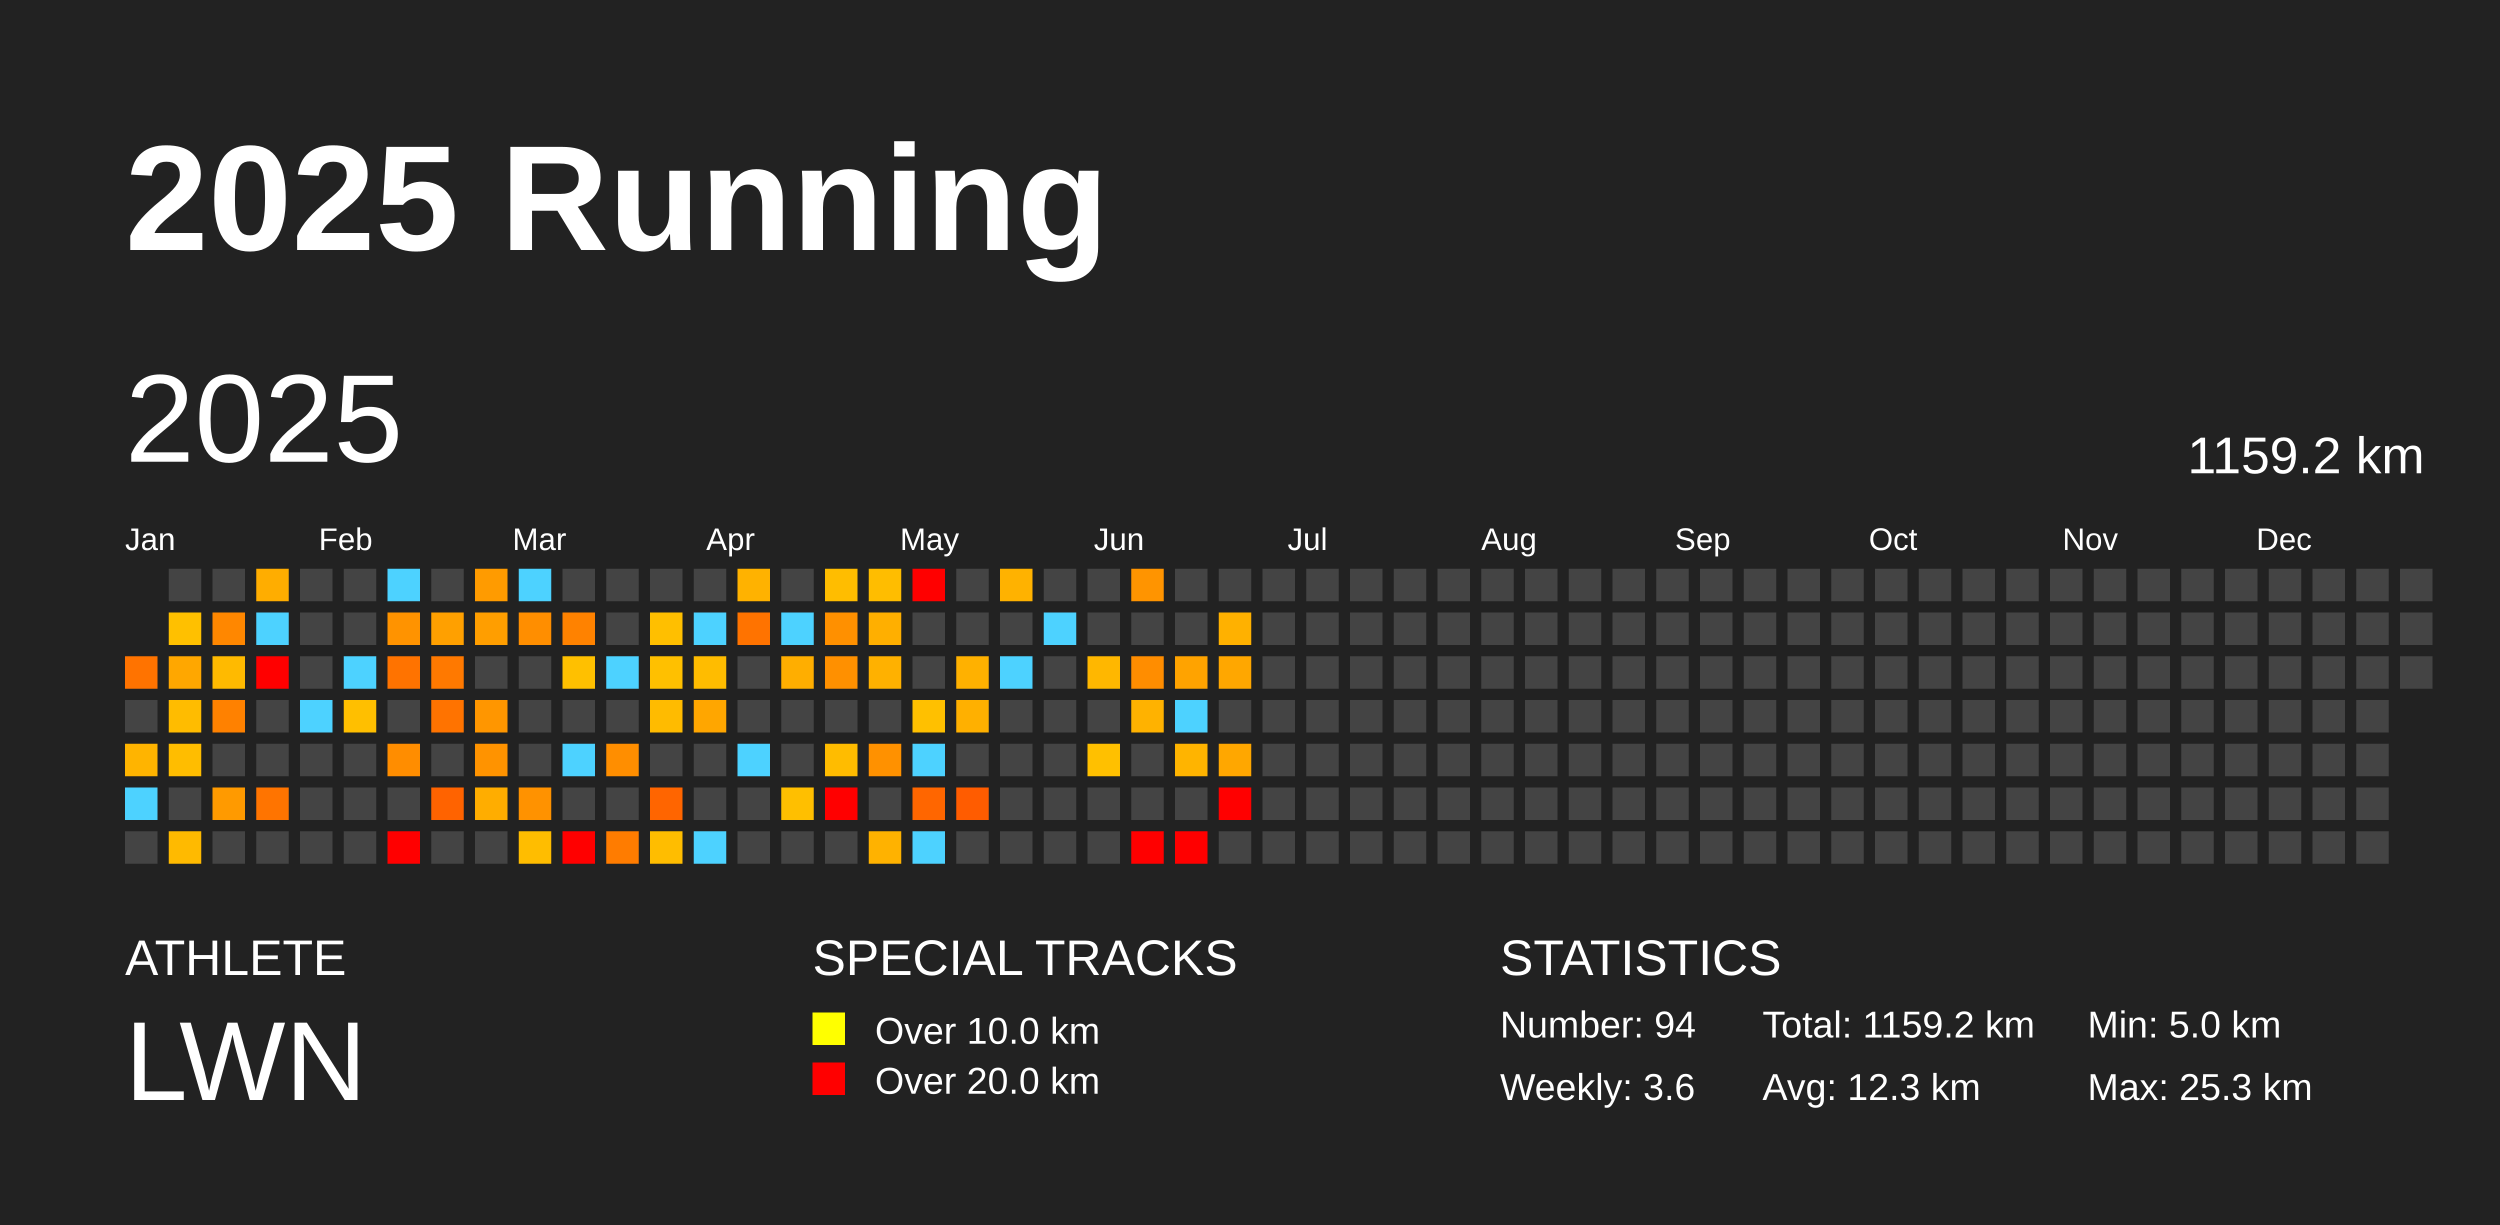
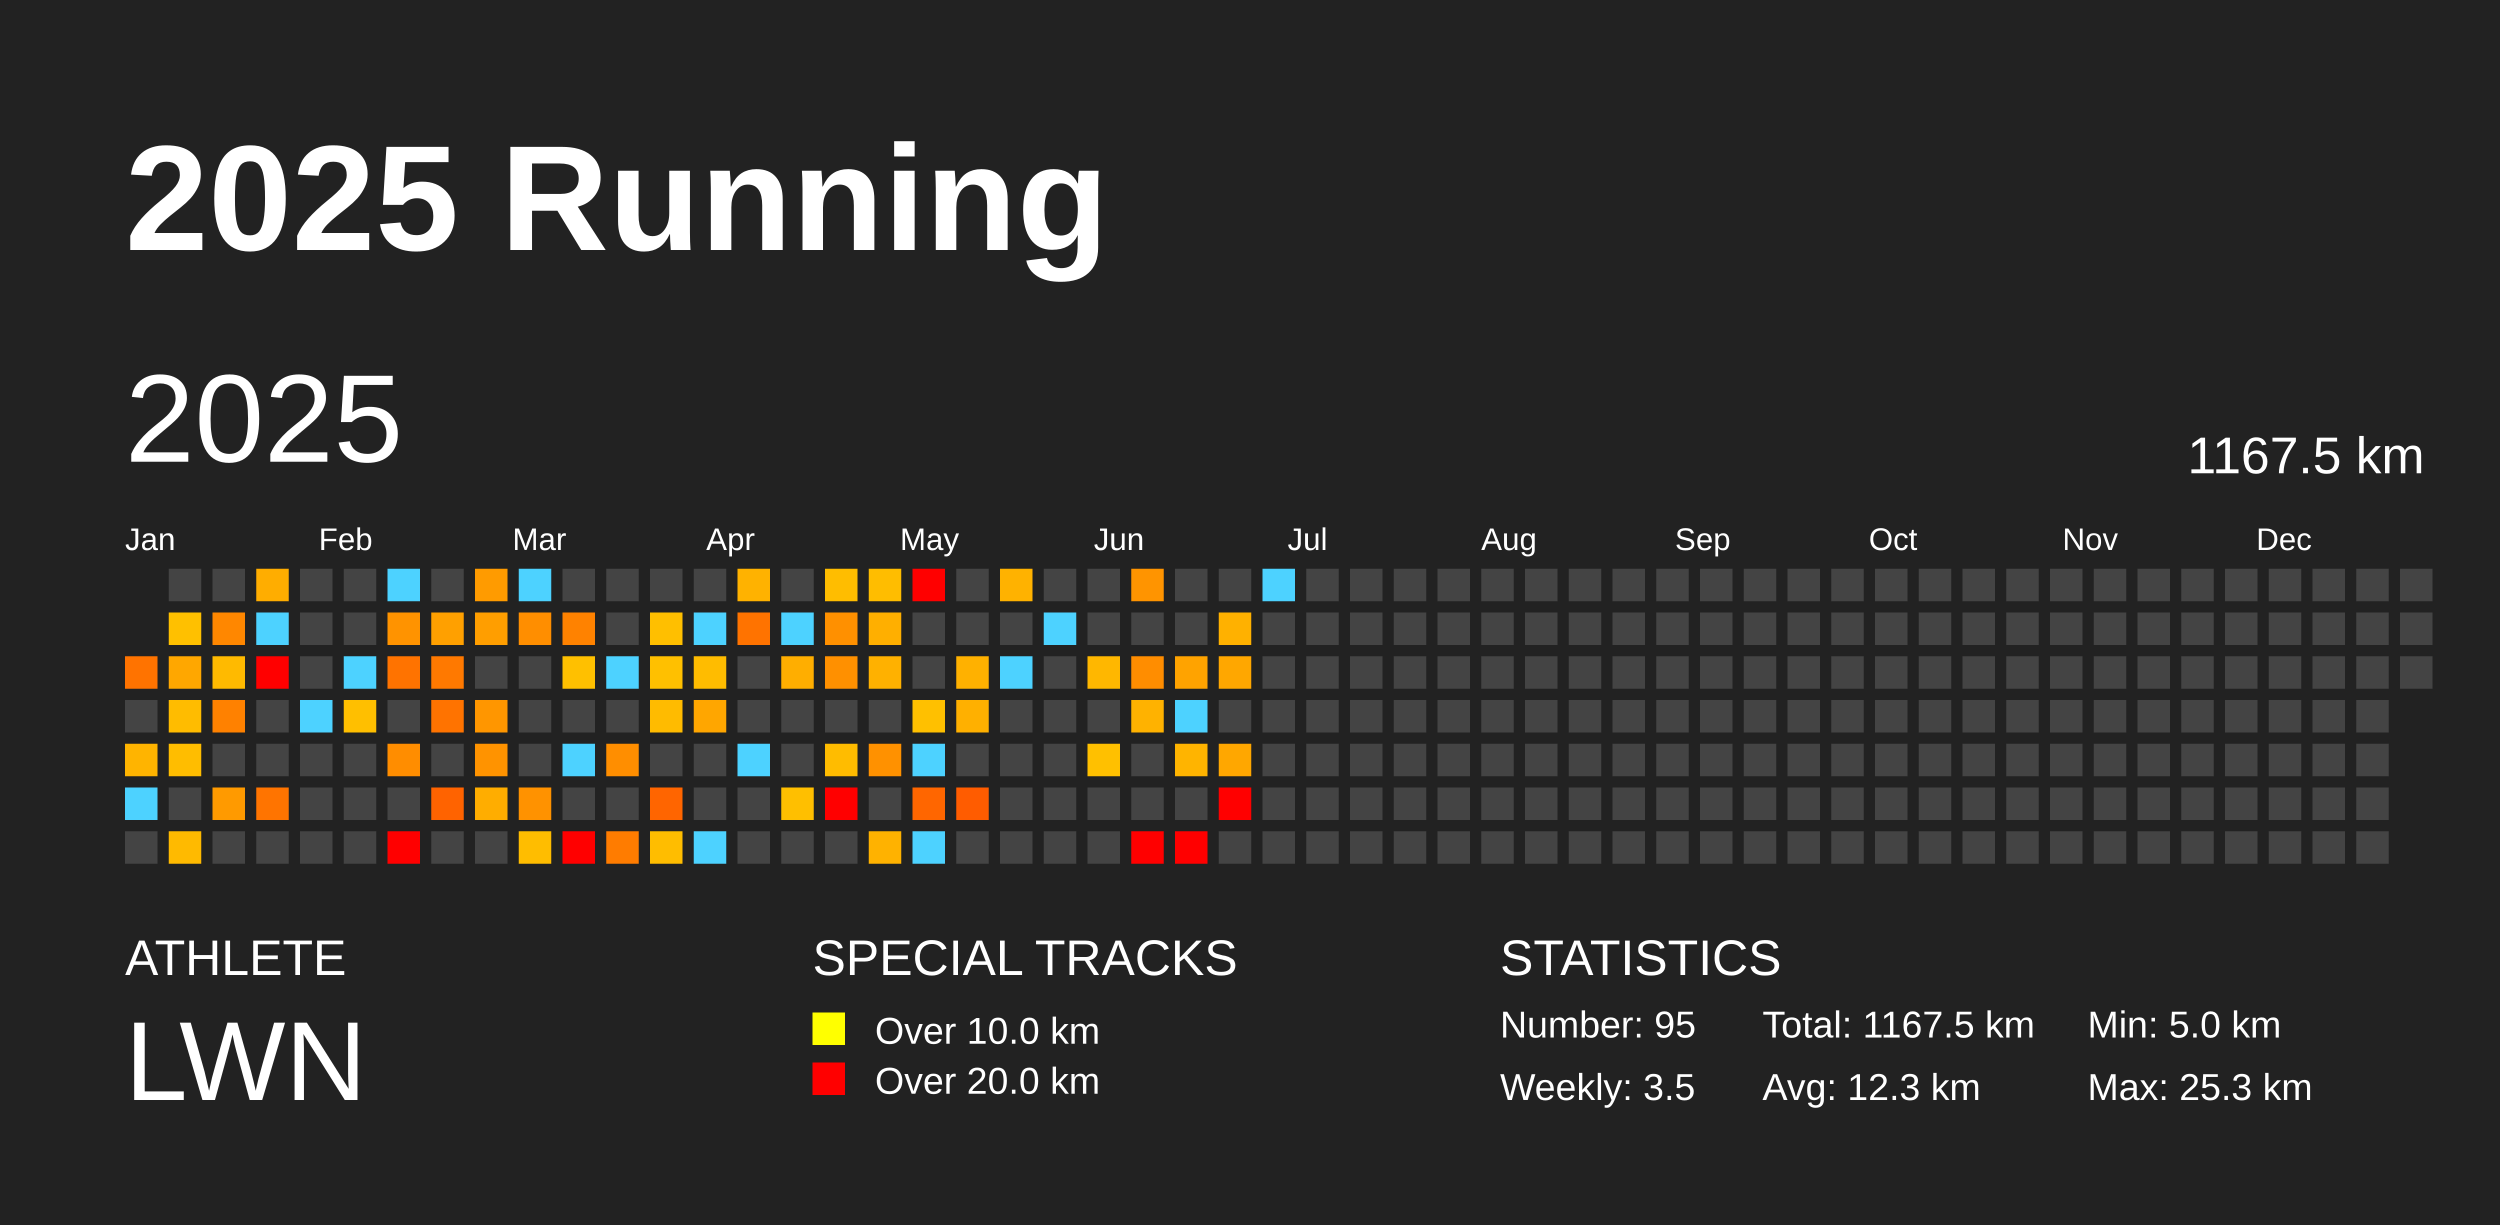
<svg xmlns="http://www.w3.org/2000/svg" baseProfile="full" height="98mm" version="1.1" viewBox="0,0,200,98" width="200mm">
  <defs />
  <rect fill="#222222" height="98" width="200" x="0" y="0" />
  <text fill="#FFFFFF" style="font-size:12px; font-family:Arial; font-weight:bold;" x="10" y="20">2025 Running</text>
  <text fill="#FFFFFF" style="font-size:4px; font-family:Arial" x="10" y="78">ATHLETE</text>
  <text fill="#FFFFFF" style="font-size:9px; font-family:Arial" x="10" y="88">LWN</text>
  <text fill="#FFFFFF" style="font-size:4px; font-family:Arial" x="65" y="78">SPECIAL TRACKS</text>
  <rect fill="yellow" height="2.6" width="2.6" x="65" y="81" />
  <text fill="#FFFFFF" style="font-size:3px; font-family:Arial" x="70" y="83.5">Over 10.0 km</text>
  <rect fill="red" height="2.6" width="2.6" x="65" y="85" />
  <text fill="#FFFFFF" style="font-size:3px; font-family:Arial" x="70" y="87.5">Over 20.0 km</text>
  <text fill="#FFFFFF" style="font-size:4px; font-family:Arial" x="120" y="78">STATISTICS</text>
-   <text fill="#FFFFFF" style="font-size:3px; font-family:Arial" x="120" y="83">Number: 94</text>
-   <text fill="#FFFFFF" style="font-size:3px; font-family:Arial" x="120" y="88">Weekly: 3.6</text>
-   <text fill="#FFFFFF" style="font-size:3px; font-family:Arial" x="141" y="83">Total: 1159.2 km</text>
+   <text fill="#FFFFFF" style="font-size:3px; font-family:Arial" x="120" y="83">Number: 95</text>
+   <text fill="#FFFFFF" style="font-size:3px; font-family:Arial" x="120" y="88">Weekly: 3.5</text>
+   <text fill="#FFFFFF" style="font-size:3px; font-family:Arial" x="141" y="83">Total: 1167.5 km</text>
  <text fill="#FFFFFF" style="font-size:3px; font-family:Arial" x="141" y="88">Avg: 12.3 km</text>
  <text fill="#FFFFFF" style="font-size:3px; font-family:Arial" x="167" y="83">Min: 5.0 km</text>
  <text fill="#FFFFFF" style="font-size:3px; font-family:Arial" x="167" y="88">Max: 25.3 km</text>
  <text dominant-baseline="hanging" fill="#FFFFFF" style="font-size:10.0px; font-family:Arial;" x="10" y="30">2025</text>
-   <text dominant-baseline="hanging" fill="#FFFFFF" style="font-size:4.125px; font-family:Arial;" x="175" y="35">1159.2 km</text>
+   <text dominant-baseline="hanging" fill="#FFFFFF" style="font-size:4.125px; font-family:Arial;" x="175" y="35">1167.5 km</text>
  <text fill="#FFFFFF" style="font-size:2.5px; font-family:Arial" x="10.0" y="44">Jan</text>
  <text fill="#FFFFFF" style="font-size:2.5px; font-family:Arial" x="25.5" y="44">Feb</text>
  <text fill="#FFFFFF" style="font-size:2.5px; font-family:Arial" x="41.0" y="44">Mar</text>
  <text fill="#FFFFFF" style="font-size:2.5px; font-family:Arial" x="56.5" y="44">Apr</text>
  <text fill="#FFFFFF" style="font-size:2.5px; font-family:Arial" x="72.0" y="44">May</text>
  <text fill="#FFFFFF" style="font-size:2.5px; font-family:Arial" x="87.5" y="44">Jun</text>
  <text fill="#FFFFFF" style="font-size:2.5px; font-family:Arial" x="103.0" y="44">Jul</text>
  <text fill="#FFFFFF" style="font-size:2.5px; font-family:Arial" x="118.5" y="44">Aug</text>
  <text fill="#FFFFFF" style="font-size:2.5px; font-family:Arial" x="134.0" y="44">Sep</text>
  <text fill="#FFFFFF" style="font-size:2.5px; font-family:Arial" x="149.5" y="44">Oct</text>
  <text fill="#FFFFFF" style="font-size:2.5px; font-family:Arial" x="165.0" y="44">Nov</text>
  <text fill="#FFFFFF" style="font-size:2.5px; font-family:Arial" x="180.5" y="44">Dec</text>
  <rect fill="#ff7300" height="2.6" width="2.6" x="10.0" y="52.5" />
  <rect fill="#444444" height="2.6" width="2.6" x="10.0" y="56.0" />
  <rect fill="#ffb400" height="2.6" width="2.6" x="10.0" y="59.5" />
  <rect fill="#4dd2ff" height="2.6" width="2.6" x="10.0" y="63.0" />
  <rect fill="#444444" height="2.6" width="2.6" x="10.0" y="66.5" />
  <rect fill="#444444" height="2.6" width="2.6" x="13.5" y="45.5" />
  <rect fill="#ffc000" height="2.6" width="2.6" x="13.5" y="49.0" />
  <rect fill="#ffa700" height="2.6" width="2.6" x="13.5" y="52.5" />
  <rect fill="#ffbc00" height="2.6" width="2.6" x="13.5" y="56.0" />
  <rect fill="#ffbd00" height="2.6" width="2.6" x="13.5" y="59.5" />
  <rect fill="#444444" height="2.6" width="2.6" x="13.5" y="63.0" />
  <rect fill="#ffba00" height="2.6" width="2.6" x="13.5" y="66.5" />
  <rect fill="#444444" height="2.6" width="2.6" x="17.0" y="45.5" />
  <rect fill="#ff8700" height="2.6" width="2.6" x="17.0" y="49.0" />
  <rect fill="#ffba00" height="2.6" width="2.6" x="17.0" y="52.5" />
  <rect fill="#ff8100" height="2.6" width="2.6" x="17.0" y="56.0" />
  <rect fill="#444444" height="2.6" width="2.6" x="17.0" y="59.5" />
  <rect fill="#ff9a00" height="2.6" width="2.6" x="17.0" y="63.0" />
  <rect fill="#444444" height="2.6" width="2.6" x="17.0" y="66.5" />
  <rect fill="#ffad00" height="2.6" width="2.6" x="20.5" y="45.5" />
  <rect fill="#4dd2ff" height="2.6" width="2.6" x="20.5" y="49.0" />
  <rect fill="red" height="2.6" width="2.6" x="20.5" y="52.5" />
  <rect fill="#444444" height="2.6" width="2.6" x="20.5" y="56.0" />
  <rect fill="#444444" height="2.6" width="2.6" x="20.5" y="59.5" />
  <rect fill="#ff7400" height="2.6" width="2.6" x="20.5" y="63.0" />
  <rect fill="#444444" height="2.6" width="2.6" x="20.5" y="66.5" />
  <rect fill="#444444" height="2.6" width="2.6" x="24.0" y="45.5" />
  <rect fill="#444444" height="2.6" width="2.6" x="24.0" y="49.0" />
  <rect fill="#444444" height="2.6" width="2.6" x="24.0" y="52.5" />
  <rect fill="#4dd2ff" height="2.6" width="2.6" x="24.0" y="56.0" />
  <rect fill="#444444" height="2.6" width="2.6" x="24.0" y="59.5" />
  <rect fill="#444444" height="2.6" width="2.6" x="24.0" y="63.0" />
  <rect fill="#444444" height="2.6" width="2.6" x="24.0" y="66.5" />
  <rect fill="#444444" height="2.6" width="2.6" x="27.5" y="45.5" />
  <rect fill="#444444" height="2.6" width="2.6" x="27.5" y="49.0" />
  <rect fill="#4dd2ff" height="2.6" width="2.6" x="27.5" y="52.5" />
  <rect fill="#ffbf00" height="2.6" width="2.6" x="27.5" y="56.0" />
  <rect fill="#444444" height="2.6" width="2.6" x="27.5" y="59.5" />
  <rect fill="#444444" height="2.6" width="2.6" x="27.5" y="63.0" />
  <rect fill="#444444" height="2.6" width="2.6" x="27.5" y="66.5" />
  <rect fill="#4dd2ff" height="2.6" width="2.6" x="31.0" y="45.5" />
  <rect fill="#ff9300" height="2.6" width="2.6" x="31.0" y="49.0" />
  <rect fill="#ff7300" height="2.6" width="2.6" x="31.0" y="52.5" />
  <rect fill="#444444" height="2.6" width="2.6" x="31.0" y="56.0" />
  <rect fill="#ff8d00" height="2.6" width="2.6" x="31.0" y="59.5" />
  <rect fill="#444444" height="2.6" width="2.6" x="31.0" y="63.0" />
  <rect fill="red" height="2.6" width="2.6" x="31.0" y="66.5" />
  <rect fill="#444444" height="2.6" width="2.6" x="34.5" y="45.5" />
  <rect fill="#ffa000" height="2.6" width="2.6" x="34.5" y="49.0" />
  <rect fill="#ff7900" height="2.6" width="2.6" x="34.5" y="52.5" />
  <rect fill="#ff7300" height="2.6" width="2.6" x="34.5" y="56.0" />
  <rect fill="#444444" height="2.6" width="2.6" x="34.5" y="59.5" />
  <rect fill="#ff6300" height="2.6" width="2.6" x="34.5" y="63.0" />
  <rect fill="#444444" height="2.6" width="2.6" x="34.5" y="66.5" />
  <rect fill="#ff9b00" height="2.6" width="2.6" x="38.0" y="45.5" />
  <rect fill="#ff9e00" height="2.6" width="2.6" x="38.0" y="49.0" />
  <rect fill="#444444" height="2.6" width="2.6" x="38.0" y="52.5" />
  <rect fill="#ff9600" height="2.6" width="2.6" x="38.0" y="56.0" />
  <rect fill="#ff9300" height="2.6" width="2.6" x="38.0" y="59.5" />
  <rect fill="#ffad00" height="2.6" width="2.6" x="38.0" y="63.0" />
  <rect fill="#444444" height="2.6" width="2.6" x="38.0" y="66.5" />
  <rect fill="#4dd2ff" height="2.6" width="2.6" x="41.5" y="45.5" />
  <rect fill="#ff8e00" height="2.6" width="2.6" x="41.5" y="49.0" />
  <rect fill="#444444" height="2.6" width="2.6" x="41.5" y="52.5" />
  <rect fill="#444444" height="2.6" width="2.6" x="41.5" y="56.0" />
  <rect fill="#444444" height="2.6" width="2.6" x="41.5" y="59.5" />
  <rect fill="#ff9200" height="2.6" width="2.6" x="41.5" y="63.0" />
  <rect fill="#ffbd00" height="2.6" width="2.6" x="41.5" y="66.5" />
  <rect fill="#444444" height="2.6" width="2.6" x="45.0" y="45.5" />
  <rect fill="#ff8200" height="2.6" width="2.6" x="45.0" y="49.0" />
  <rect fill="#ffc000" height="2.6" width="2.6" x="45.0" y="52.5" />
  <rect fill="#444444" height="2.6" width="2.6" x="45.0" y="56.0" />
  <rect fill="#4dd2ff" height="2.6" width="2.6" x="45.0" y="59.5" />
  <rect fill="#444444" height="2.6" width="2.6" x="45.0" y="63.0" />
  <rect fill="red" height="2.6" width="2.6" x="45.0" y="66.5" />
  <rect fill="#444444" height="2.6" width="2.6" x="48.5" y="45.5" />
  <rect fill="#444444" height="2.6" width="2.6" x="48.5" y="49.0" />
  <rect fill="#4dd2ff" height="2.6" width="2.6" x="48.5" y="52.5" />
  <rect fill="#444444" height="2.6" width="2.6" x="48.5" y="56.0" />
  <rect fill="#ff8e00" height="2.6" width="2.6" x="48.5" y="59.5" />
  <rect fill="#444444" height="2.6" width="2.6" x="48.5" y="63.0" />
  <rect fill="#ff7c00" height="2.6" width="2.6" x="48.5" y="66.5" />
  <rect fill="#444444" height="2.6" width="2.6" x="52.0" y="45.5" />
  <rect fill="#ffbf00" height="2.6" width="2.6" x="52.0" y="49.0" />
  <rect fill="#ffc000" height="2.6" width="2.6" x="52.0" y="52.5" />
  <rect fill="#ffbb00" height="2.6" width="2.6" x="52.0" y="56.0" />
  <rect fill="#444444" height="2.6" width="2.6" x="52.0" y="59.5" />
  <rect fill="#ff6500" height="2.6" width="2.6" x="52.0" y="63.0" />
  <rect fill="#ffbd00" height="2.6" width="2.6" x="52.0" y="66.5" />
  <rect fill="#444444" height="2.6" width="2.6" x="55.5" y="45.5" />
  <rect fill="#4dd2ff" height="2.6" width="2.6" x="55.5" y="49.0" />
  <rect fill="#ffbc00" height="2.6" width="2.6" x="55.5" y="52.5" />
  <rect fill="#ffa600" height="2.6" width="2.6" x="55.5" y="56.0" />
  <rect fill="#444444" height="2.6" width="2.6" x="55.5" y="59.5" />
  <rect fill="#444444" height="2.6" width="2.6" x="55.5" y="63.0" />
  <rect fill="#4dd2ff" height="2.6" width="2.6" x="55.5" y="66.5" />
  <rect fill="#ffb200" height="2.6" width="2.6" x="59.0" y="45.5" />
  <rect fill="#ff7300" height="2.6" width="2.6" x="59.0" y="49.0" />
  <rect fill="#444444" height="2.6" width="2.6" x="59.0" y="52.5" />
  <rect fill="#444444" height="2.6" width="2.6" x="59.0" y="56.0" />
  <rect fill="#4dd2ff" height="2.6" width="2.6" x="59.0" y="59.5" />
  <rect fill="#444444" height="2.6" width="2.6" x="59.0" y="63.0" />
  <rect fill="#444444" height="2.6" width="2.6" x="59.0" y="66.5" />
  <rect fill="#444444" height="2.6" width="2.6" x="62.5" y="45.5" />
  <rect fill="#4dd2ff" height="2.6" width="2.6" x="62.5" y="49.0" />
  <rect fill="#ffae00" height="2.6" width="2.6" x="62.5" y="52.5" />
  <rect fill="#444444" height="2.6" width="2.6" x="62.5" y="56.0" />
  <rect fill="#444444" height="2.6" width="2.6" x="62.5" y="59.5" />
  <rect fill="#ffbf00" height="2.6" width="2.6" x="62.5" y="63.0" />
  <rect fill="#444444" height="2.6" width="2.6" x="62.5" y="66.5" />
  <rect fill="#ffbd00" height="2.6" width="2.6" x="66.0" y="45.5" />
  <rect fill="#ff9000" height="2.6" width="2.6" x="66.0" y="49.0" />
  <rect fill="#ff9000" height="2.6" width="2.6" x="66.0" y="52.5" />
  <rect fill="#444444" height="2.6" width="2.6" x="66.0" y="56.0" />
  <rect fill="#ffbc00" height="2.6" width="2.6" x="66.0" y="59.5" />
  <rect fill="red" height="2.6" width="2.6" x="66.0" y="63.0" />
  <rect fill="#444444" height="2.6" width="2.6" x="66.0" y="66.5" />
  <rect fill="#ffbd00" height="2.6" width="2.6" x="69.5" y="45.5" />
  <rect fill="#ffaf00" height="2.6" width="2.6" x="69.5" y="49.0" />
  <rect fill="#ffb100" height="2.6" width="2.6" x="69.5" y="52.5" />
  <rect fill="#444444" height="2.6" width="2.6" x="69.5" y="56.0" />
  <rect fill="#ff9100" height="2.6" width="2.6" x="69.5" y="59.5" />
  <rect fill="#444444" height="2.6" width="2.6" x="69.5" y="63.0" />
  <rect fill="#ffb200" height="2.6" width="2.6" x="69.5" y="66.5" />
  <rect fill="red" height="2.6" width="2.6" x="73.0" y="45.5" />
  <rect fill="#444444" height="2.6" width="2.6" x="73.0" y="49.0" />
  <rect fill="#444444" height="2.6" width="2.6" x="73.0" y="52.5" />
  <rect fill="#ffc000" height="2.6" width="2.6" x="73.0" y="56.0" />
  <rect fill="#4dd2ff" height="2.6" width="2.6" x="73.0" y="59.5" />
  <rect fill="#ff6600" height="2.6" width="2.6" x="73.0" y="63.0" />
  <rect fill="#4dd2ff" height="2.6" width="2.6" x="73.0" y="66.5" />
  <rect fill="#444444" height="2.6" width="2.6" x="76.5" y="45.5" />
  <rect fill="#444444" height="2.6" width="2.6" x="76.5" y="49.0" />
  <rect fill="#ffb100" height="2.6" width="2.6" x="76.5" y="52.5" />
  <rect fill="#ffb000" height="2.6" width="2.6" x="76.5" y="56.0" />
  <rect fill="#444444" height="2.6" width="2.6" x="76.5" y="59.5" />
  <rect fill="#ff5c00" height="2.6" width="2.6" x="76.5" y="63.0" />
  <rect fill="#444444" height="2.6" width="2.6" x="76.5" y="66.5" />
  <rect fill="#ffb200" height="2.6" width="2.6" x="80.0" y="45.5" />
  <rect fill="#444444" height="2.6" width="2.6" x="80.0" y="49.0" />
  <rect fill="#4dd2ff" height="2.6" width="2.6" x="80.0" y="52.5" />
  <rect fill="#444444" height="2.6" width="2.6" x="80.0" y="56.0" />
  <rect fill="#444444" height="2.6" width="2.6" x="80.0" y="59.5" />
  <rect fill="#444444" height="2.6" width="2.6" x="80.0" y="63.0" />
  <rect fill="#444444" height="2.6" width="2.6" x="80.0" y="66.5" />
  <rect fill="#444444" height="2.6" width="2.6" x="83.5" y="45.5" />
  <rect fill="#4dd2ff" height="2.6" width="2.6" x="83.5" y="49.0" />
  <rect fill="#444444" height="2.6" width="2.6" x="83.5" y="52.5" />
  <rect fill="#444444" height="2.6" width="2.6" x="83.5" y="56.0" />
  <rect fill="#444444" height="2.6" width="2.6" x="83.5" y="59.5" />
  <rect fill="#444444" height="2.6" width="2.6" x="83.5" y="63.0" />
  <rect fill="#444444" height="2.6" width="2.6" x="83.5" y="66.5" />
  <rect fill="#444444" height="2.6" width="2.6" x="87.0" y="45.5" />
  <rect fill="#444444" height="2.6" width="2.6" x="87.0" y="49.0" />
  <rect fill="#ffb700" height="2.6" width="2.6" x="87.0" y="52.5" />
  <rect fill="#444444" height="2.6" width="2.6" x="87.0" y="56.0" />
  <rect fill="#ffc000" height="2.6" width="2.6" x="87.0" y="59.5" />
  <rect fill="#444444" height="2.6" width="2.6" x="87.0" y="63.0" />
  <rect fill="#444444" height="2.6" width="2.6" x="87.0" y="66.5" />
  <rect fill="#ff9400" height="2.6" width="2.6" x="90.5" y="45.5" />
  <rect fill="#444444" height="2.6" width="2.6" x="90.5" y="49.0" />
  <rect fill="#ff8d00" height="2.6" width="2.6" x="90.5" y="52.5" />
  <rect fill="#ffb200" height="2.6" width="2.6" x="90.5" y="56.0" />
  <rect fill="#444444" height="2.6" width="2.6" x="90.5" y="59.5" />
  <rect fill="#444444" height="2.6" width="2.6" x="90.5" y="63.0" />
  <rect fill="red" height="2.6" width="2.6" x="90.5" y="66.5" />
  <rect fill="#444444" height="2.6" width="2.6" x="94.0" y="45.5" />
  <rect fill="#444444" height="2.6" width="2.6" x="94.0" y="49.0" />
  <rect fill="#ffa300" height="2.6" width="2.6" x="94.0" y="52.5" />
  <rect fill="#4dd2ff" height="2.6" width="2.6" x="94.0" y="56.0" />
  <rect fill="#ffb400" height="2.6" width="2.6" x="94.0" y="59.5" />
  <rect fill="#444444" height="2.6" width="2.6" x="94.0" y="63.0" />
  <rect fill="red" height="2.6" width="2.6" x="94.0" y="66.5" />
  <rect fill="#444444" height="2.6" width="2.6" x="97.5" y="45.5" />
  <rect fill="#ffb100" height="2.6" width="2.6" x="97.5" y="49.0" />
  <rect fill="#ffa700" height="2.6" width="2.6" x="97.5" y="52.5" />
  <rect fill="#444444" height="2.6" width="2.6" x="97.5" y="56.0" />
  <rect fill="#ffa700" height="2.6" width="2.6" x="97.5" y="59.5" />
  <rect fill="red" height="2.6" width="2.6" x="97.5" y="63.0" />
  <rect fill="#444444" height="2.6" width="2.6" x="97.5" y="66.5" />
-   <rect fill="#444444" height="2.6" width="2.6" x="101.0" y="45.5" />
+   <rect fill="#4dd2ff" height="2.6" width="2.6" x="101.0" y="45.5" />
  <rect fill="#444444" height="2.6" width="2.6" x="101.0" y="49.0" />
  <rect fill="#444444" height="2.6" width="2.6" x="101.0" y="52.5" />
  <rect fill="#444444" height="2.6" width="2.6" x="101.0" y="56.0" />
  <rect fill="#444444" height="2.6" width="2.6" x="101.0" y="59.5" />
  <rect fill="#444444" height="2.6" width="2.6" x="101.0" y="63.0" />
  <rect fill="#444444" height="2.6" width="2.6" x="101.0" y="66.5" />
  <rect fill="#444444" height="2.6" width="2.6" x="104.5" y="45.5" />
  <rect fill="#444444" height="2.6" width="2.6" x="104.5" y="49.0" />
  <rect fill="#444444" height="2.6" width="2.6" x="104.5" y="52.5" />
  <rect fill="#444444" height="2.6" width="2.6" x="104.5" y="56.0" />
  <rect fill="#444444" height="2.6" width="2.6" x="104.5" y="59.5" />
  <rect fill="#444444" height="2.6" width="2.6" x="104.5" y="63.0" />
  <rect fill="#444444" height="2.6" width="2.6" x="104.5" y="66.5" />
  <rect fill="#444444" height="2.6" width="2.6" x="108.0" y="45.5" />
  <rect fill="#444444" height="2.6" width="2.6" x="108.0" y="49.0" />
  <rect fill="#444444" height="2.6" width="2.6" x="108.0" y="52.5" />
  <rect fill="#444444" height="2.6" width="2.6" x="108.0" y="56.0" />
  <rect fill="#444444" height="2.6" width="2.6" x="108.0" y="59.5" />
  <rect fill="#444444" height="2.6" width="2.6" x="108.0" y="63.0" />
  <rect fill="#444444" height="2.6" width="2.6" x="108.0" y="66.5" />
  <rect fill="#444444" height="2.6" width="2.6" x="111.5" y="45.5" />
  <rect fill="#444444" height="2.6" width="2.6" x="111.5" y="49.0" />
  <rect fill="#444444" height="2.6" width="2.6" x="111.5" y="52.5" />
  <rect fill="#444444" height="2.6" width="2.6" x="111.5" y="56.0" />
  <rect fill="#444444" height="2.6" width="2.6" x="111.5" y="59.5" />
  <rect fill="#444444" height="2.6" width="2.6" x="111.5" y="63.0" />
  <rect fill="#444444" height="2.6" width="2.6" x="111.5" y="66.5" />
  <rect fill="#444444" height="2.6" width="2.6" x="115.0" y="45.5" />
  <rect fill="#444444" height="2.6" width="2.6" x="115.0" y="49.0" />
  <rect fill="#444444" height="2.6" width="2.6" x="115.0" y="52.5" />
  <rect fill="#444444" height="2.6" width="2.6" x="115.0" y="56.0" />
  <rect fill="#444444" height="2.6" width="2.6" x="115.0" y="59.5" />
  <rect fill="#444444" height="2.6" width="2.6" x="115.0" y="63.0" />
  <rect fill="#444444" height="2.6" width="2.6" x="115.0" y="66.5" />
  <rect fill="#444444" height="2.6" width="2.6" x="118.5" y="45.5" />
  <rect fill="#444444" height="2.6" width="2.6" x="118.5" y="49.0" />
  <rect fill="#444444" height="2.6" width="2.6" x="118.5" y="52.5" />
  <rect fill="#444444" height="2.6" width="2.6" x="118.5" y="56.0" />
  <rect fill="#444444" height="2.6" width="2.6" x="118.5" y="59.5" />
  <rect fill="#444444" height="2.6" width="2.6" x="118.5" y="63.0" />
  <rect fill="#444444" height="2.6" width="2.6" x="118.5" y="66.5" />
  <rect fill="#444444" height="2.6" width="2.6" x="122.0" y="45.5" />
  <rect fill="#444444" height="2.6" width="2.6" x="122.0" y="49.0" />
  <rect fill="#444444" height="2.6" width="2.6" x="122.0" y="52.5" />
  <rect fill="#444444" height="2.6" width="2.6" x="122.0" y="56.0" />
  <rect fill="#444444" height="2.6" width="2.6" x="122.0" y="59.5" />
  <rect fill="#444444" height="2.6" width="2.6" x="122.0" y="63.0" />
  <rect fill="#444444" height="2.6" width="2.6" x="122.0" y="66.5" />
  <rect fill="#444444" height="2.6" width="2.6" x="125.5" y="45.5" />
  <rect fill="#444444" height="2.6" width="2.6" x="125.5" y="49.0" />
  <rect fill="#444444" height="2.6" width="2.6" x="125.5" y="52.5" />
  <rect fill="#444444" height="2.6" width="2.6" x="125.5" y="56.0" />
  <rect fill="#444444" height="2.6" width="2.6" x="125.5" y="59.5" />
  <rect fill="#444444" height="2.6" width="2.6" x="125.5" y="63.0" />
  <rect fill="#444444" height="2.6" width="2.6" x="125.5" y="66.5" />
  <rect fill="#444444" height="2.6" width="2.6" x="129.0" y="45.5" />
  <rect fill="#444444" height="2.6" width="2.6" x="129.0" y="49.0" />
  <rect fill="#444444" height="2.6" width="2.6" x="129.0" y="52.5" />
  <rect fill="#444444" height="2.6" width="2.6" x="129.0" y="56.0" />
  <rect fill="#444444" height="2.6" width="2.6" x="129.0" y="59.5" />
  <rect fill="#444444" height="2.6" width="2.6" x="129.0" y="63.0" />
  <rect fill="#444444" height="2.6" width="2.6" x="129.0" y="66.5" />
  <rect fill="#444444" height="2.6" width="2.6" x="132.5" y="45.5" />
  <rect fill="#444444" height="2.6" width="2.6" x="132.5" y="49.0" />
  <rect fill="#444444" height="2.6" width="2.6" x="132.5" y="52.5" />
  <rect fill="#444444" height="2.6" width="2.6" x="132.5" y="56.0" />
  <rect fill="#444444" height="2.6" width="2.6" x="132.5" y="59.5" />
  <rect fill="#444444" height="2.6" width="2.6" x="132.5" y="63.0" />
  <rect fill="#444444" height="2.6" width="2.6" x="132.5" y="66.5" />
  <rect fill="#444444" height="2.6" width="2.6" x="136.0" y="45.5" />
  <rect fill="#444444" height="2.6" width="2.6" x="136.0" y="49.0" />
  <rect fill="#444444" height="2.6" width="2.6" x="136.0" y="52.5" />
  <rect fill="#444444" height="2.6" width="2.6" x="136.0" y="56.0" />
  <rect fill="#444444" height="2.6" width="2.6" x="136.0" y="59.5" />
  <rect fill="#444444" height="2.6" width="2.6" x="136.0" y="63.0" />
  <rect fill="#444444" height="2.6" width="2.6" x="136.0" y="66.5" />
  <rect fill="#444444" height="2.6" width="2.6" x="139.5" y="45.5" />
  <rect fill="#444444" height="2.6" width="2.6" x="139.5" y="49.0" />
  <rect fill="#444444" height="2.6" width="2.6" x="139.5" y="52.5" />
  <rect fill="#444444" height="2.6" width="2.6" x="139.5" y="56.0" />
  <rect fill="#444444" height="2.6" width="2.6" x="139.5" y="59.5" />
  <rect fill="#444444" height="2.6" width="2.6" x="139.5" y="63.0" />
  <rect fill="#444444" height="2.6" width="2.6" x="139.5" y="66.5" />
  <rect fill="#444444" height="2.6" width="2.6" x="143.0" y="45.5" />
  <rect fill="#444444" height="2.6" width="2.6" x="143.0" y="49.0" />
  <rect fill="#444444" height="2.6" width="2.6" x="143.0" y="52.5" />
  <rect fill="#444444" height="2.6" width="2.6" x="143.0" y="56.0" />
  <rect fill="#444444" height="2.6" width="2.6" x="143.0" y="59.5" />
  <rect fill="#444444" height="2.6" width="2.6" x="143.0" y="63.0" />
  <rect fill="#444444" height="2.6" width="2.6" x="143.0" y="66.5" />
  <rect fill="#444444" height="2.6" width="2.6" x="146.5" y="45.5" />
  <rect fill="#444444" height="2.6" width="2.6" x="146.5" y="49.0" />
  <rect fill="#444444" height="2.6" width="2.6" x="146.5" y="52.5" />
  <rect fill="#444444" height="2.6" width="2.6" x="146.5" y="56.0" />
  <rect fill="#444444" height="2.6" width="2.6" x="146.5" y="59.5" />
  <rect fill="#444444" height="2.6" width="2.6" x="146.5" y="63.0" />
  <rect fill="#444444" height="2.6" width="2.6" x="146.5" y="66.5" />
  <rect fill="#444444" height="2.6" width="2.6" x="150.0" y="45.5" />
  <rect fill="#444444" height="2.6" width="2.6" x="150.0" y="49.0" />
  <rect fill="#444444" height="2.6" width="2.6" x="150.0" y="52.5" />
  <rect fill="#444444" height="2.6" width="2.6" x="150.0" y="56.0" />
  <rect fill="#444444" height="2.6" width="2.6" x="150.0" y="59.5" />
  <rect fill="#444444" height="2.6" width="2.6" x="150.0" y="63.0" />
  <rect fill="#444444" height="2.6" width="2.6" x="150.0" y="66.5" />
  <rect fill="#444444" height="2.6" width="2.6" x="153.5" y="45.5" />
  <rect fill="#444444" height="2.6" width="2.6" x="153.5" y="49.0" />
  <rect fill="#444444" height="2.6" width="2.6" x="153.5" y="52.5" />
  <rect fill="#444444" height="2.6" width="2.6" x="153.5" y="56.0" />
  <rect fill="#444444" height="2.6" width="2.6" x="153.5" y="59.5" />
  <rect fill="#444444" height="2.6" width="2.6" x="153.5" y="63.0" />
  <rect fill="#444444" height="2.6" width="2.6" x="153.5" y="66.5" />
  <rect fill="#444444" height="2.6" width="2.6" x="157.0" y="45.5" />
  <rect fill="#444444" height="2.6" width="2.6" x="157.0" y="49.0" />
  <rect fill="#444444" height="2.6" width="2.6" x="157.0" y="52.5" />
  <rect fill="#444444" height="2.6" width="2.6" x="157.0" y="56.0" />
  <rect fill="#444444" height="2.6" width="2.6" x="157.0" y="59.5" />
  <rect fill="#444444" height="2.6" width="2.6" x="157.0" y="63.0" />
  <rect fill="#444444" height="2.6" width="2.6" x="157.0" y="66.5" />
  <rect fill="#444444" height="2.6" width="2.6" x="160.5" y="45.5" />
  <rect fill="#444444" height="2.6" width="2.6" x="160.5" y="49.0" />
  <rect fill="#444444" height="2.6" width="2.6" x="160.5" y="52.5" />
  <rect fill="#444444" height="2.6" width="2.6" x="160.5" y="56.0" />
  <rect fill="#444444" height="2.6" width="2.6" x="160.5" y="59.5" />
  <rect fill="#444444" height="2.6" width="2.6" x="160.5" y="63.0" />
  <rect fill="#444444" height="2.6" width="2.6" x="160.5" y="66.5" />
  <rect fill="#444444" height="2.6" width="2.6" x="164.0" y="45.5" />
  <rect fill="#444444" height="2.6" width="2.6" x="164.0" y="49.0" />
  <rect fill="#444444" height="2.6" width="2.6" x="164.0" y="52.5" />
  <rect fill="#444444" height="2.6" width="2.6" x="164.0" y="56.0" />
  <rect fill="#444444" height="2.6" width="2.6" x="164.0" y="59.5" />
  <rect fill="#444444" height="2.6" width="2.6" x="164.0" y="63.0" />
  <rect fill="#444444" height="2.6" width="2.6" x="164.0" y="66.5" />
  <rect fill="#444444" height="2.6" width="2.6" x="167.5" y="45.5" />
  <rect fill="#444444" height="2.6" width="2.6" x="167.5" y="49.0" />
  <rect fill="#444444" height="2.6" width="2.6" x="167.5" y="52.5" />
  <rect fill="#444444" height="2.6" width="2.6" x="167.5" y="56.0" />
  <rect fill="#444444" height="2.6" width="2.6" x="167.5" y="59.5" />
  <rect fill="#444444" height="2.6" width="2.6" x="167.5" y="63.0" />
  <rect fill="#444444" height="2.6" width="2.6" x="167.5" y="66.5" />
  <rect fill="#444444" height="2.6" width="2.6" x="171.0" y="45.5" />
  <rect fill="#444444" height="2.6" width="2.6" x="171.0" y="49.0" />
  <rect fill="#444444" height="2.6" width="2.6" x="171.0" y="52.5" />
  <rect fill="#444444" height="2.6" width="2.6" x="171.0" y="56.0" />
  <rect fill="#444444" height="2.6" width="2.6" x="171.0" y="59.5" />
  <rect fill="#444444" height="2.6" width="2.6" x="171.0" y="63.0" />
  <rect fill="#444444" height="2.6" width="2.6" x="171.0" y="66.5" />
  <rect fill="#444444" height="2.6" width="2.6" x="174.5" y="45.5" />
  <rect fill="#444444" height="2.6" width="2.6" x="174.5" y="49.0" />
  <rect fill="#444444" height="2.6" width="2.6" x="174.5" y="52.5" />
  <rect fill="#444444" height="2.6" width="2.6" x="174.5" y="56.0" />
  <rect fill="#444444" height="2.6" width="2.6" x="174.5" y="59.5" />
  <rect fill="#444444" height="2.6" width="2.6" x="174.5" y="63.0" />
  <rect fill="#444444" height="2.6" width="2.6" x="174.5" y="66.5" />
  <rect fill="#444444" height="2.6" width="2.6" x="178.0" y="45.5" />
  <rect fill="#444444" height="2.6" width="2.6" x="178.0" y="49.0" />
  <rect fill="#444444" height="2.6" width="2.6" x="178.0" y="52.5" />
  <rect fill="#444444" height="2.6" width="2.6" x="178.0" y="56.0" />
  <rect fill="#444444" height="2.6" width="2.6" x="178.0" y="59.5" />
  <rect fill="#444444" height="2.6" width="2.6" x="178.0" y="63.0" />
  <rect fill="#444444" height="2.6" width="2.6" x="178.0" y="66.5" />
  <rect fill="#444444" height="2.6" width="2.6" x="181.5" y="45.5" />
  <rect fill="#444444" height="2.6" width="2.6" x="181.5" y="49.0" />
  <rect fill="#444444" height="2.6" width="2.6" x="181.5" y="52.5" />
  <rect fill="#444444" height="2.6" width="2.6" x="181.5" y="56.0" />
  <rect fill="#444444" height="2.6" width="2.6" x="181.5" y="59.5" />
  <rect fill="#444444" height="2.6" width="2.6" x="181.5" y="63.0" />
  <rect fill="#444444" height="2.6" width="2.6" x="181.5" y="66.5" />
  <rect fill="#444444" height="2.6" width="2.6" x="185.0" y="45.5" />
  <rect fill="#444444" height="2.6" width="2.6" x="185.0" y="49.0" />
  <rect fill="#444444" height="2.6" width="2.6" x="185.0" y="52.5" />
  <rect fill="#444444" height="2.6" width="2.6" x="185.0" y="56.0" />
  <rect fill="#444444" height="2.6" width="2.6" x="185.0" y="59.5" />
  <rect fill="#444444" height="2.6" width="2.6" x="185.0" y="63.0" />
  <rect fill="#444444" height="2.6" width="2.6" x="185.0" y="66.5" />
  <rect fill="#444444" height="2.6" width="2.6" x="188.5" y="45.5" />
  <rect fill="#444444" height="2.6" width="2.6" x="188.5" y="49.0" />
  <rect fill="#444444" height="2.6" width="2.6" x="188.5" y="52.5" />
  <rect fill="#444444" height="2.6" width="2.6" x="188.5" y="56.0" />
  <rect fill="#444444" height="2.6" width="2.6" x="188.5" y="59.5" />
  <rect fill="#444444" height="2.6" width="2.6" x="188.5" y="63.0" />
  <rect fill="#444444" height="2.6" width="2.6" x="188.5" y="66.5" />
  <rect fill="#444444" height="2.6" width="2.6" x="192.0" y="45.5" />
  <rect fill="#444444" height="2.6" width="2.6" x="192.0" y="49.0" />
  <rect fill="#444444" height="2.6" width="2.6" x="192.0" y="52.5" />
</svg>
